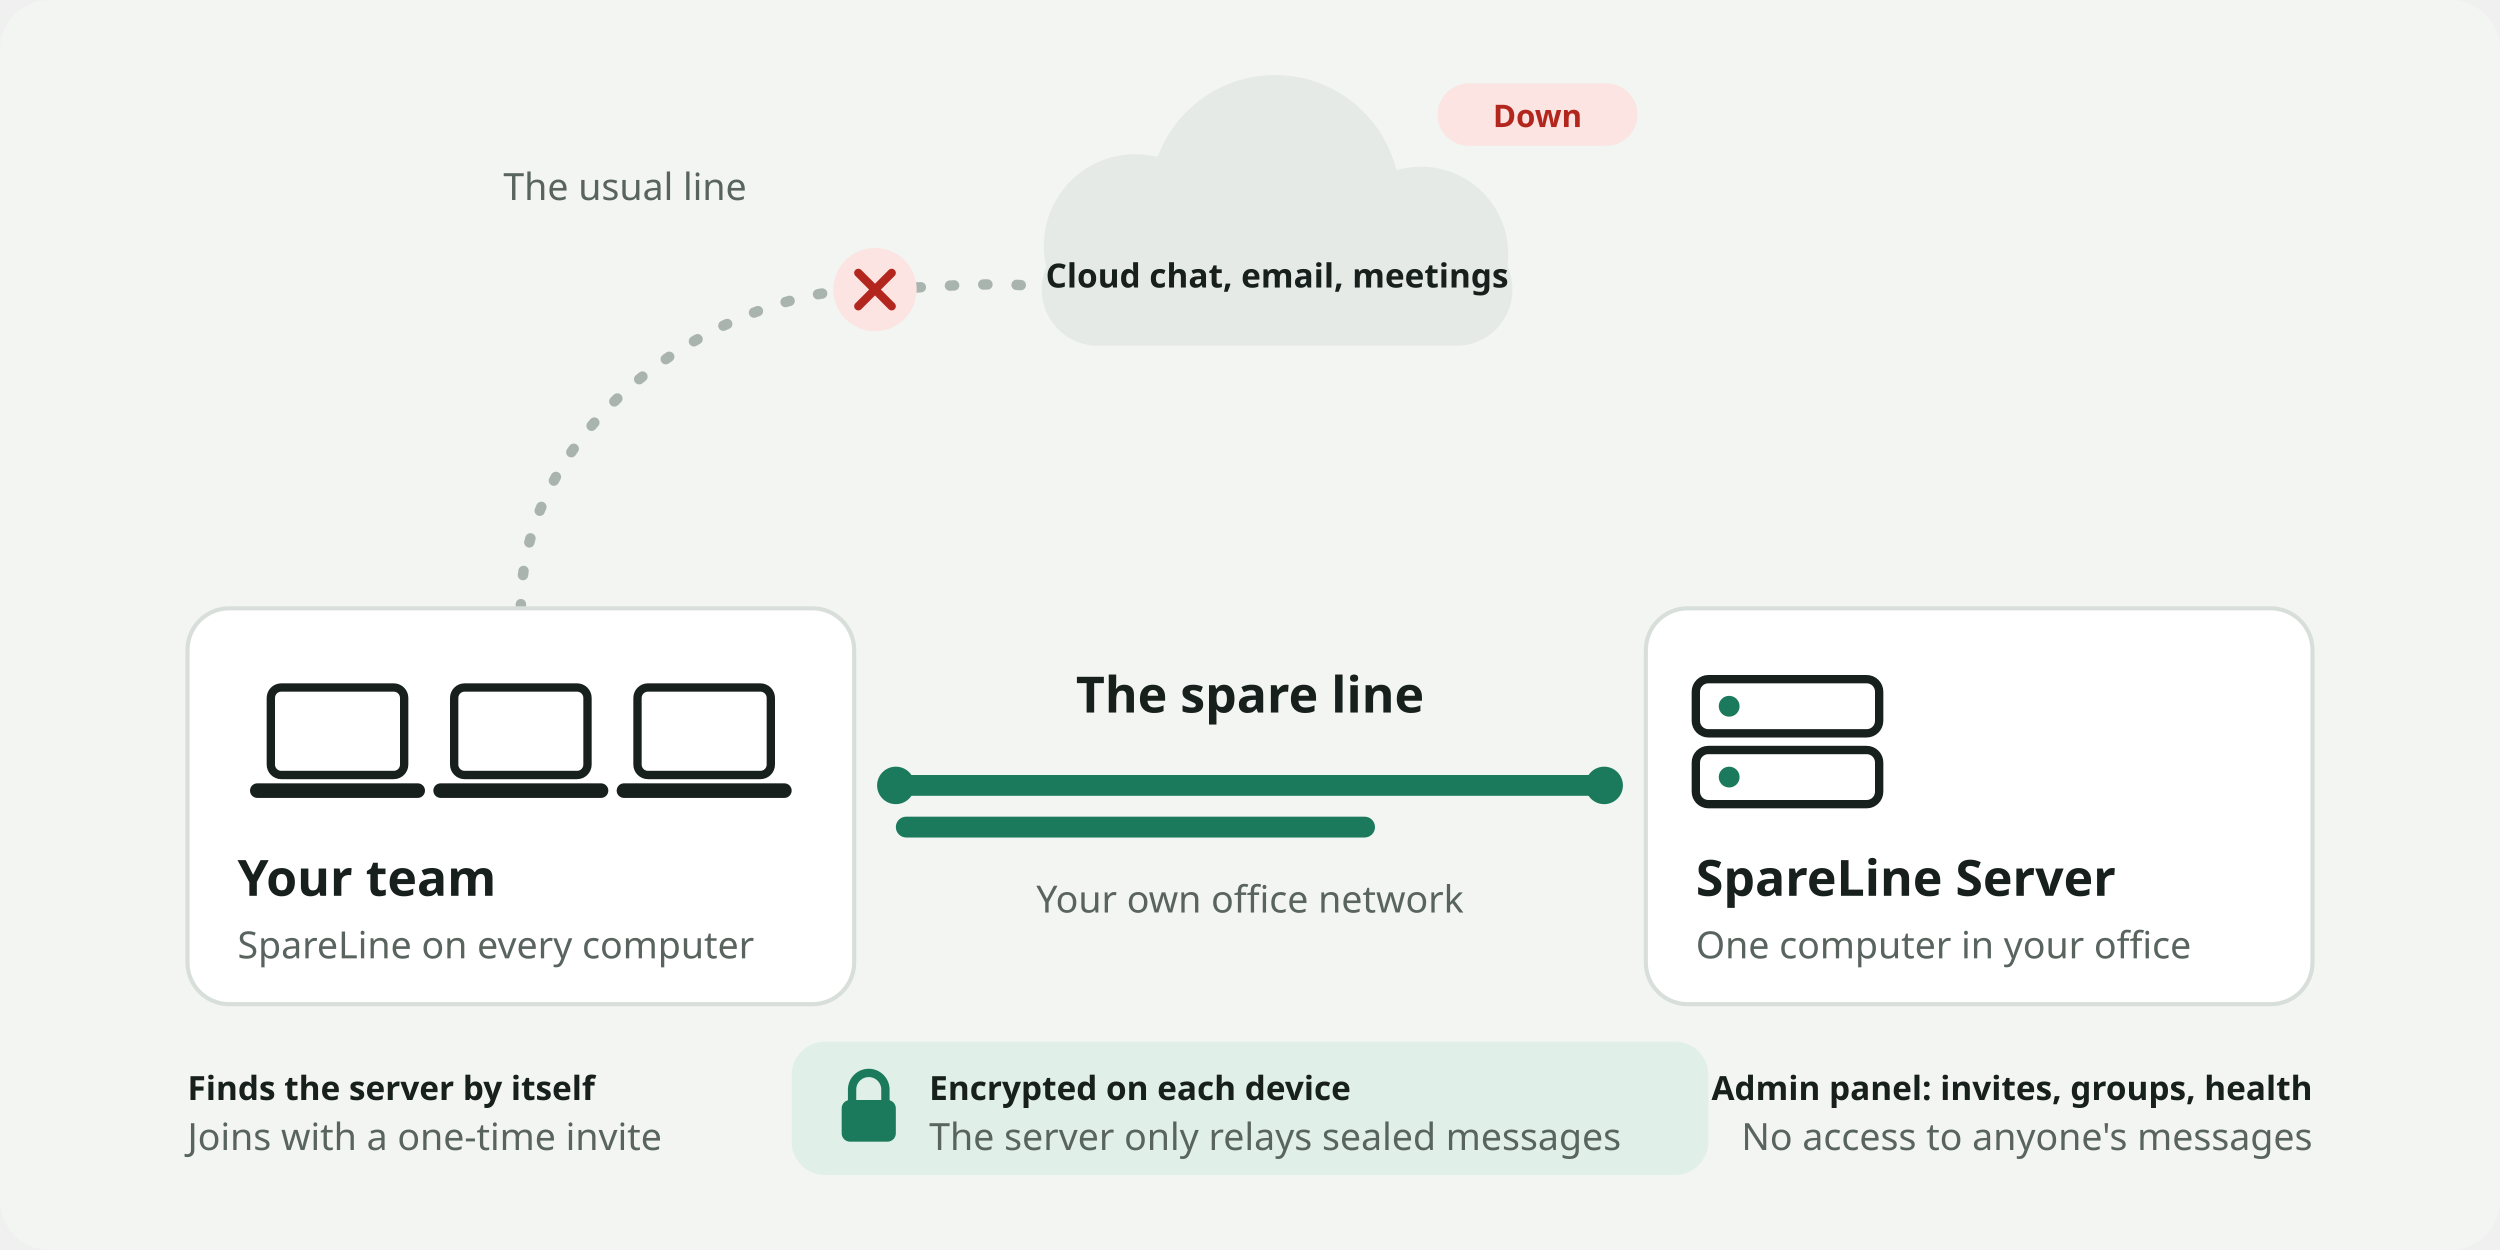
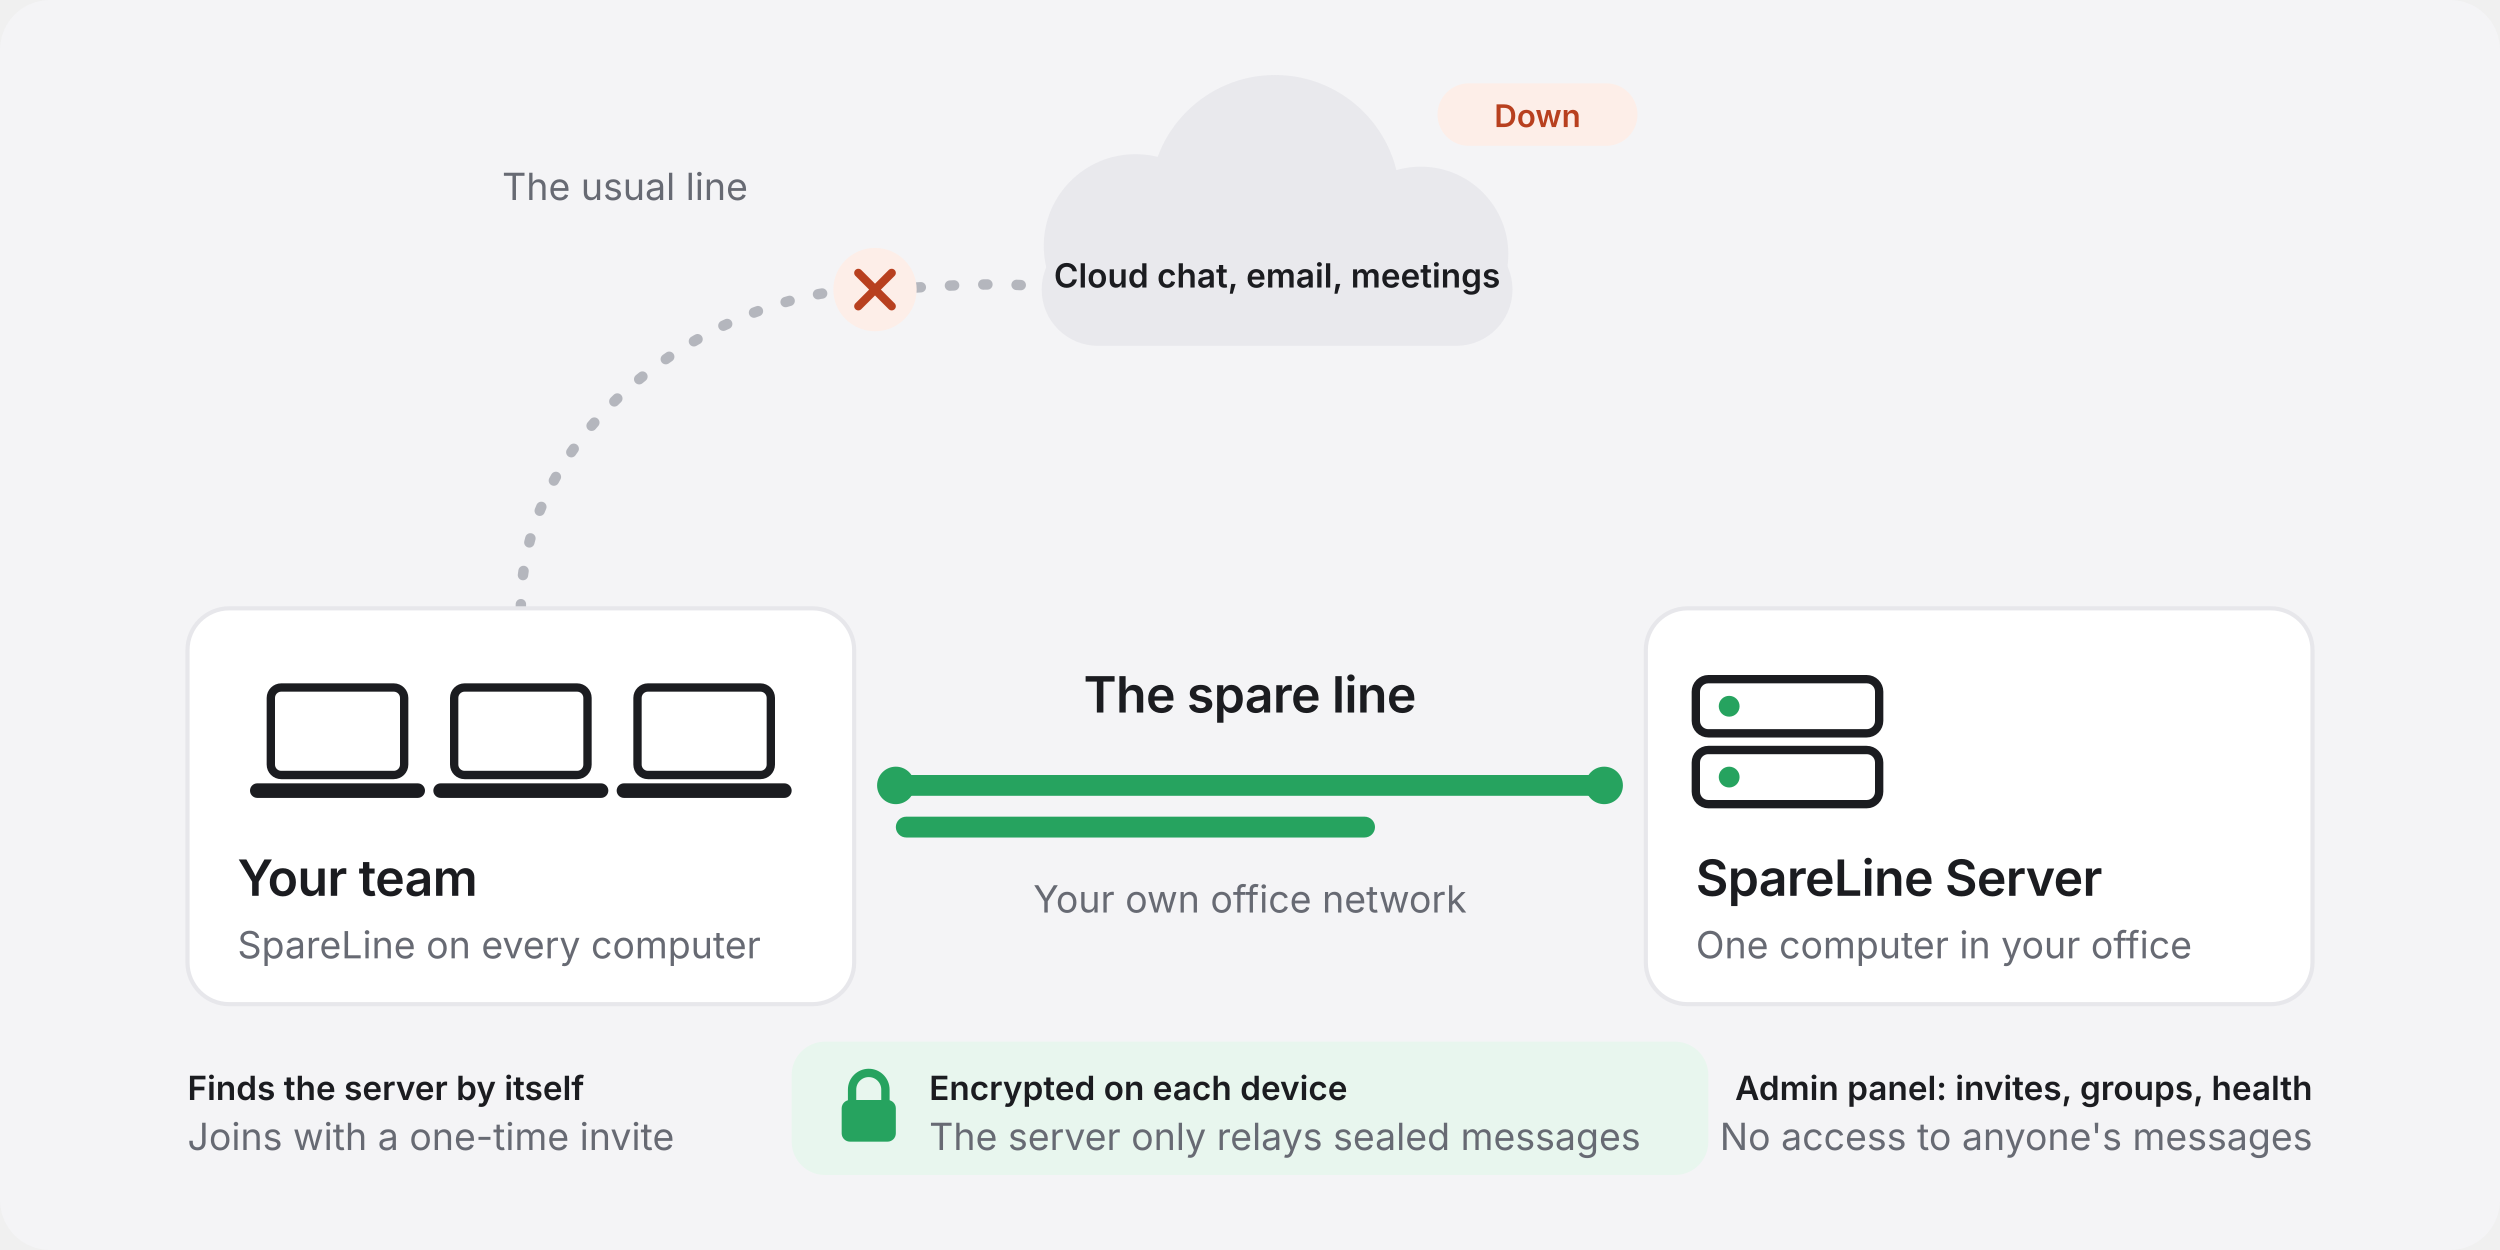
<svg xmlns="http://www.w3.org/2000/svg" viewBox="0 0 1200 600" width="1200" height="600" role="img" aria-labelledby="t d">
  <style>
-     .bg { fill: #f3f5f3; }
-     .card { fill: #ffffff; stroke: #d8dfdb; stroke-width: 2; }
-     .cloud { fill: #e6eae7; }
-     .ink { fill: #17201d; }
-     .ink-s { stroke: #17201d; }
-     .muted { fill: #59645f; }
-     .faint-s { stroke: #a9b4ae; }
-     .signal { fill: #1b7a5c; }
-     .signal-s { stroke: #1b7a5c; }
-     .signal-tint { fill: #e0f0e8; }
-     .fail { fill: #b3261e; }
-     .fail-tint { fill: #fbe4e1; }
+     .bg { fill: #f4f4f6; }
+     .card { fill: #ffffff; stroke: #e7e7eb; stroke-width: 2; }
+     .cloud { fill: #e9e9ed; }
+     .ink { fill: #1b1c20; }
+     .ink-s { stroke: #1b1c20; }
+     .muted { fill: #676a73; }
+     .faint-s { stroke: #b4b6bd; }
+     .signal { fill: #26a35f; }
+     .signal-s { stroke: #26a35f; }
+     .signal-tint { fill: #e8f6ee; }
+     .fail { fill: #b8401f; }
+     .fail-tint { fill: #fdeee8; }
    .white { fill: #ffffff; }
-     .fail-x { stroke: #b3261e; }
-     text { font-family: "Atkinson Hyperlegible Next", "Segoe UI", -apple-system, system-ui, sans-serif; }
-     .h { font-size: 24px; font-weight: 800; }
+     .fail-x { stroke: #b8401f; }
+     text { font-family: -apple-system, BlinkMacSystemFont, "Segoe UI Variable Display", "Segoe UI", Inter, system-ui, sans-serif; }
+     .h { font-size: 24px; font-weight: 600; letter-spacing: -0.3px; }
    .b { font-size: 18px; font-weight: 400; }
    .s { font-size: 16px; font-weight: 600; }
-     .pill { font-size: 15px; font-weight: 800; }
+     .pill { font-size: 15px; font-weight: 600; }
    @media (prefers-color-scheme: dark) {
-       .bg { fill: #111715; }
-       .card { fill: #182120; stroke: #2b3734; }
-       .cloud { fill: #22302d; }
-       .ink { fill: #e7ede9; }
-       .ink-s { stroke: #e7ede9; }
-       .muted { fill: #98a59f; }
-       .faint-s { stroke: #4a5954; }
-       .signal { fill: #4cc596; }
-       .signal-s { stroke: #4cc596; }
-       .signal-tint { fill: #173328; }
-       .fail { fill: #ff8a80; }
-       .fail-tint { fill: #3a1b19; }
-       .white { fill: #111715; }
-       .fail-x { stroke: #ff8a80; }
+       .bg { fill: #0d0e10; }
+       .card { fill: #17181b; stroke: #25262b; }
+       .cloud { fill: #1e1f23; }
+       .ink { fill: #ececef; }
+       .ink-s { stroke: #ececef; }
+       .muted { fill: #8f919a; }
+       .faint-s { stroke: #383a41; }
+       .signal { fill: #4cb782; }
+       .signal-s { stroke: #4cb782; }
+       .signal-tint { fill: #14261c; }
+       .fail { fill: #f2865e; }
+       .fail-tint { fill: #2f1d16; }
+       .white { fill: #0d0e10; }
+       .fail-x { stroke: #f2865e; }
    }
  </style>
  <rect class="bg" width="1200" height="600" rx="24" />
  <g>
    <circle class="cloud" cx="545" cy="118" r="44" />
    <circle class="cloud" cx="612" cy="96" r="60" />
    <circle class="cloud" cx="682" cy="122" r="42" />
    <rect class="cloud" x="500" y="112" width="226" height="54" rx="27" />
    <text class="s ink" x="613" y="138" text-anchor="middle">Cloud chat, email, meetings</text>
    <rect class="fail-tint" x="690" y="40" width="96" height="30" rx="15" />
    <text class="pill fail" x="738" y="61" text-anchor="middle">Down</text>
  </g>
  <path class="faint-s" d="M 250 292 C 250 210, 330 150, 400 140" fill="none" stroke-width="5" stroke-linecap="round" stroke-dasharray="2 14" />
  <path class="faint-s" d="M 440 138 C 470 136, 490 136, 500 138" fill="none" stroke-width="5" stroke-linecap="round" stroke-dasharray="2 14" />
  <circle class="fail-tint" cx="420" cy="139" r="20" />
  <g transform="translate(420 139)">
    <path d="M -8 -8 L 8 8 M 8 -8 L -8 8" fill="none" stroke-width="4" stroke-linecap="round" class="fail-x" />
  </g>
  <text class="b muted" x="300" y="96" text-anchor="middle">The usual line</text>
  <rect class="card" x="90" y="292" width="320" height="190" rx="20" />
  <g class="ink">
    <g transform="translate(130 330)">
      <rect class="ink-s" x="0" y="0" width="64" height="42" rx="5" fill="none" stroke-width="4" />
      <rect class="ink" x="-10" y="46" width="84" height="7" rx="3.5" />
    </g>
    <g transform="translate(218 330)">
      <rect class="ink-s" x="0" y="0" width="64" height="42" rx="5" fill="none" stroke-width="4" />
      <rect class="ink" x="-10" y="46" width="84" height="7" rx="3.5" />
    </g>
    <g transform="translate(306 330)">
      <rect class="ink-s" x="0" y="0" width="64" height="42" rx="5" fill="none" stroke-width="4" />
      <rect class="ink" x="-10" y="46" width="84" height="7" rx="3.5" />
    </g>
  </g>
  <text class="h ink" x="114" y="430">Your team</text>
  <text class="b muted" x="114" y="460">SpareLine on every computer</text>
  <rect class="card" x="790" y="292" width="320" height="190" rx="20" />
  <g transform="translate(814 326)">
    <rect class="ink-s" x="0" y="0" width="88" height="26" rx="6" fill="none" stroke-width="4" />
    <rect class="ink-s" x="0" y="34" width="88" height="26" rx="6" fill="none" stroke-width="4" />
    <circle class="signal" cx="16" cy="13" r="5" />
    <circle class="signal" cx="16" cy="47" r="5" />
  </g>
  <text class="h ink" x="814" y="430">SpareLine Server</text>
  <text class="b muted" x="814" y="460">One computer in your office</text>
  <rect class="signal" x="430" y="372" width="340" height="10" rx="5" />
  <rect class="signal" x="430" y="392" width="230" height="10" rx="5" />
  <circle class="signal" cx="430" cy="377" r="9" />
  <circle class="signal" cx="770" cy="377" r="9" />
  <text class="h ink" x="600" y="342" text-anchor="middle">The spare line</text>
  <text class="b muted" x="600" y="438" text-anchor="middle">Your own office network</text>
  <rect class="signal-tint" x="380" y="500" width="440" height="64" rx="16" />
  <g transform="translate(404 514)">
    <rect class="signal" x="0" y="14" width="26" height="20" rx="4" />
    <path class="signal-s" d="M 5 15 V 9 a 8 8 0 0 1 16 0 V 15" fill="none" stroke-width="4" />
  </g>
  <text class="s ink" x="446" y="528">Encrypted on each device</text>
  <text class="b muted" x="446" y="552">The server only relays sealed messages</text>
  <text class="s ink" x="90" y="528">Finds the server by itself</text>
  <text class="b muted" x="90" y="552">Joins with a one-time invite</text>
  <text class="s ink" x="1110" y="528" text-anchor="end">Admin panel: invites, groups, health</text>
  <text class="b muted" x="1110" y="552" text-anchor="end">No access to anyone's messages</text>
</svg>
